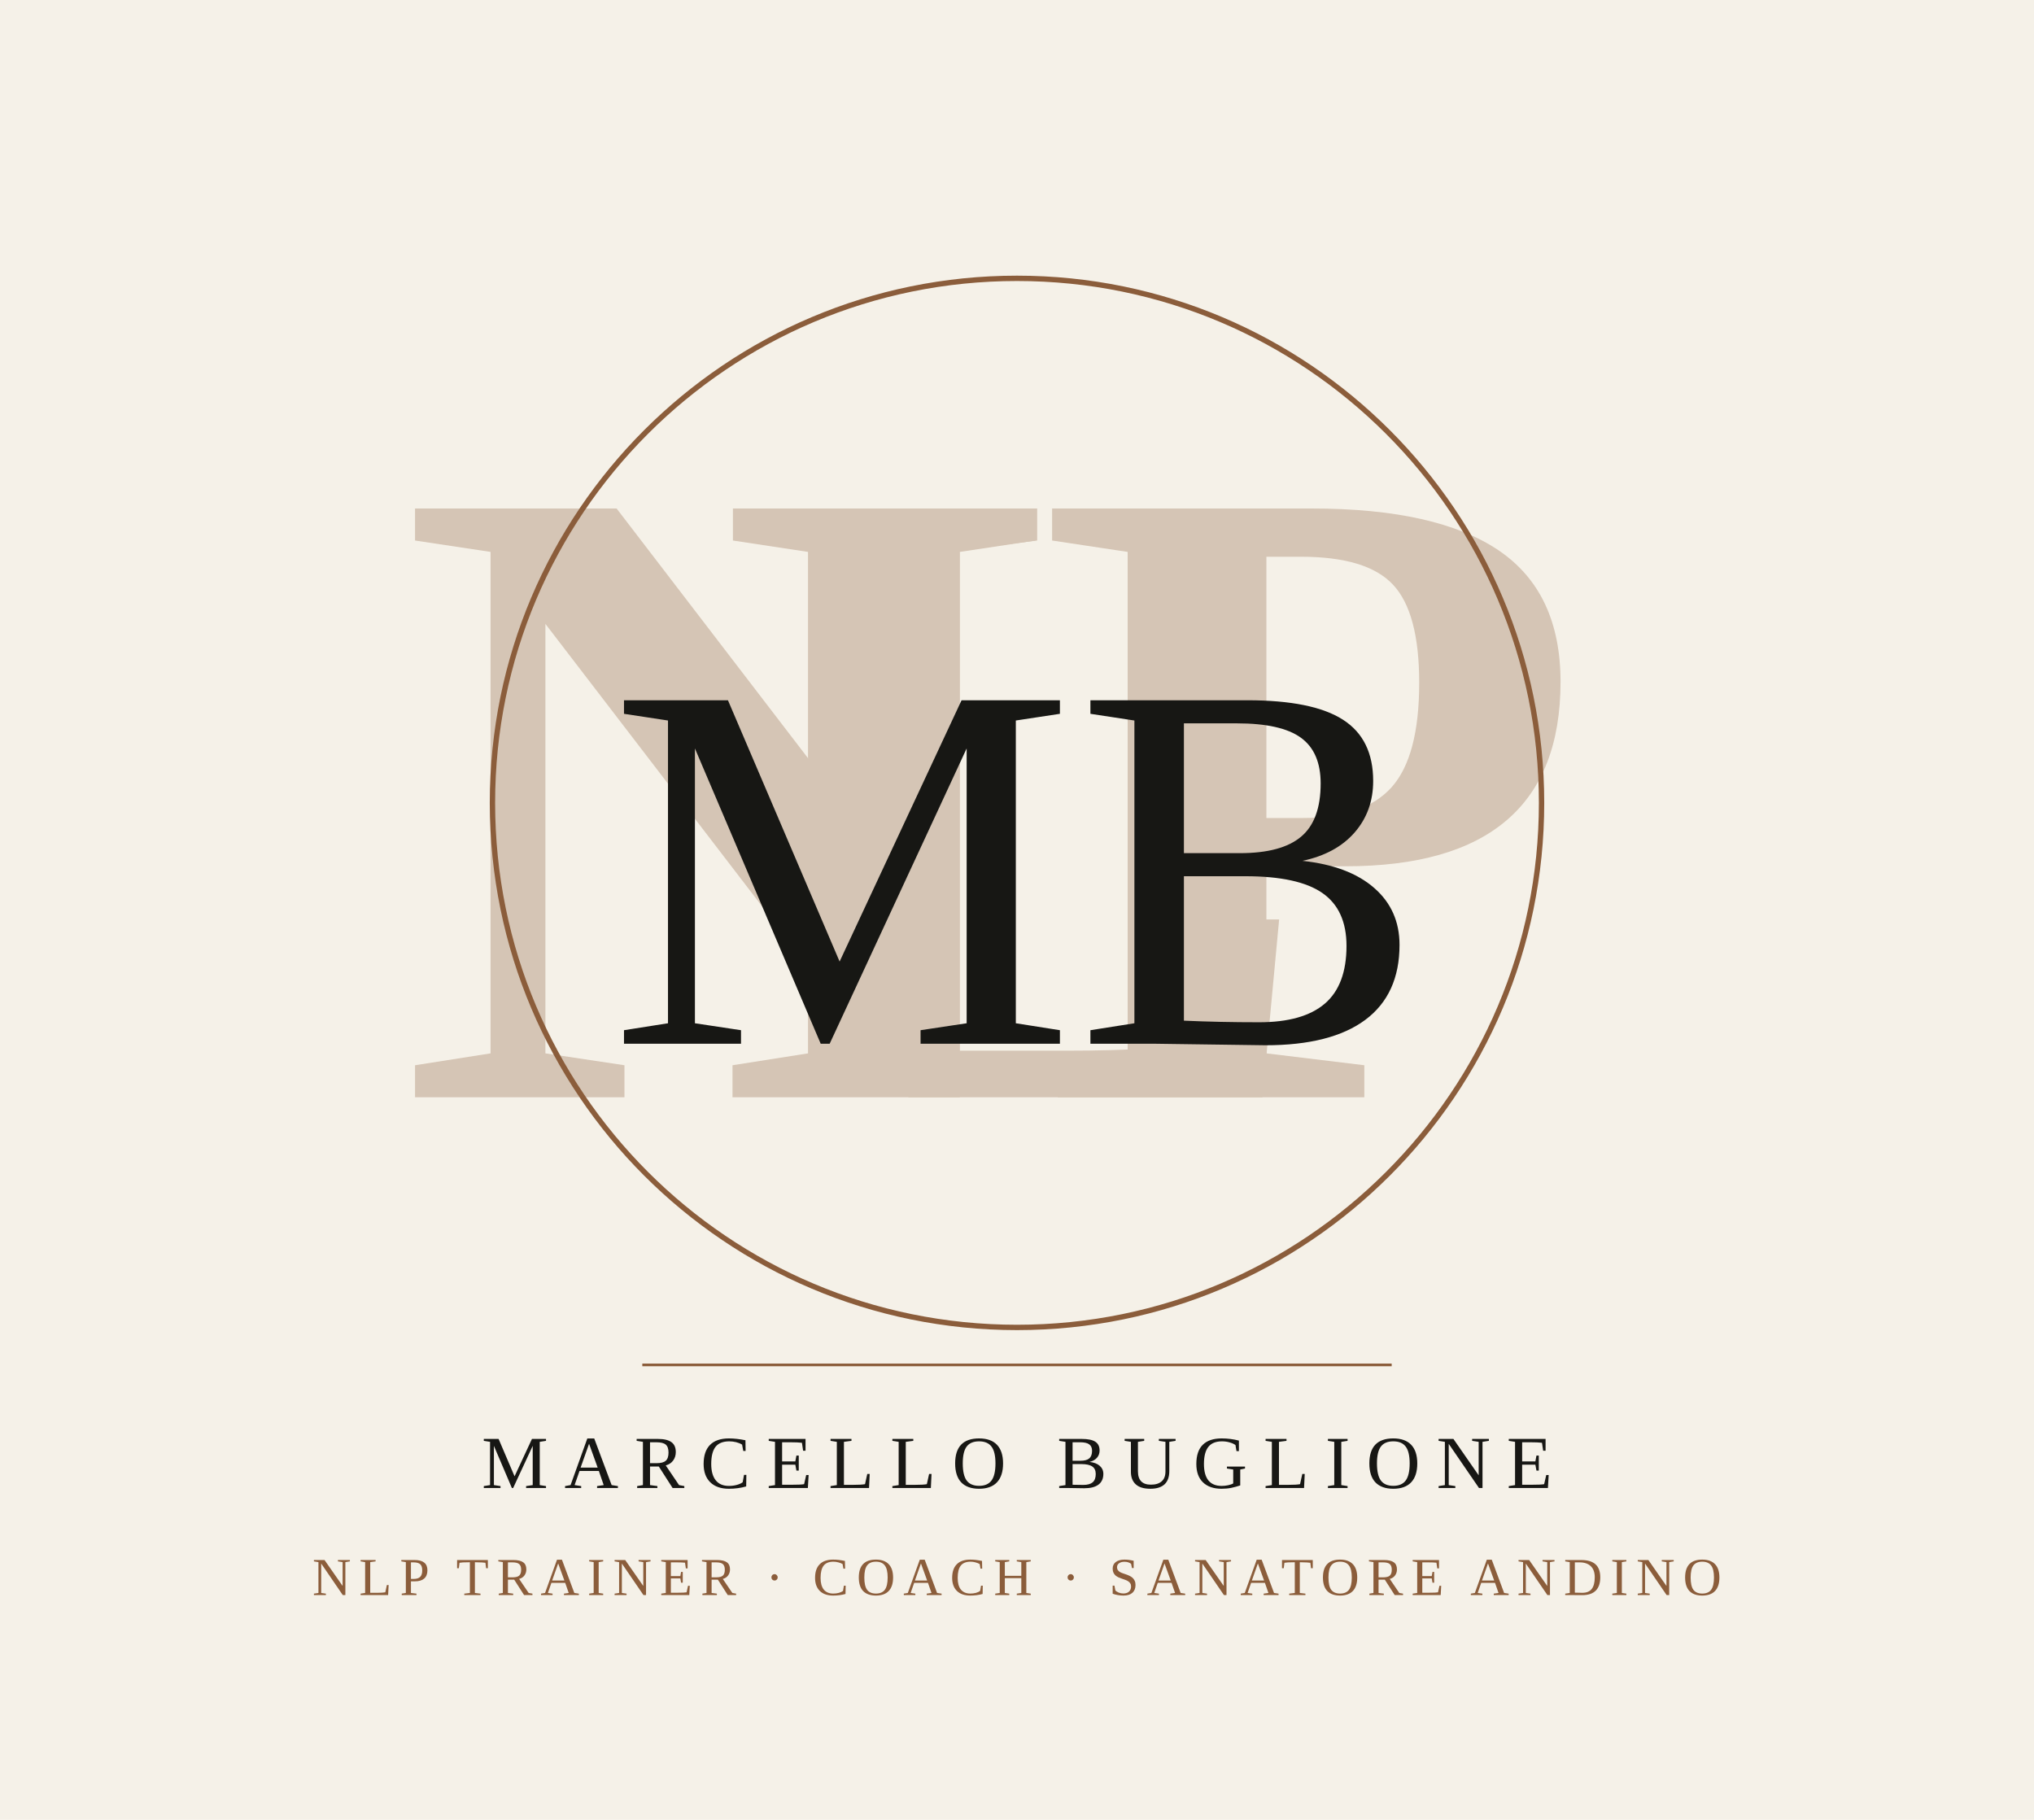
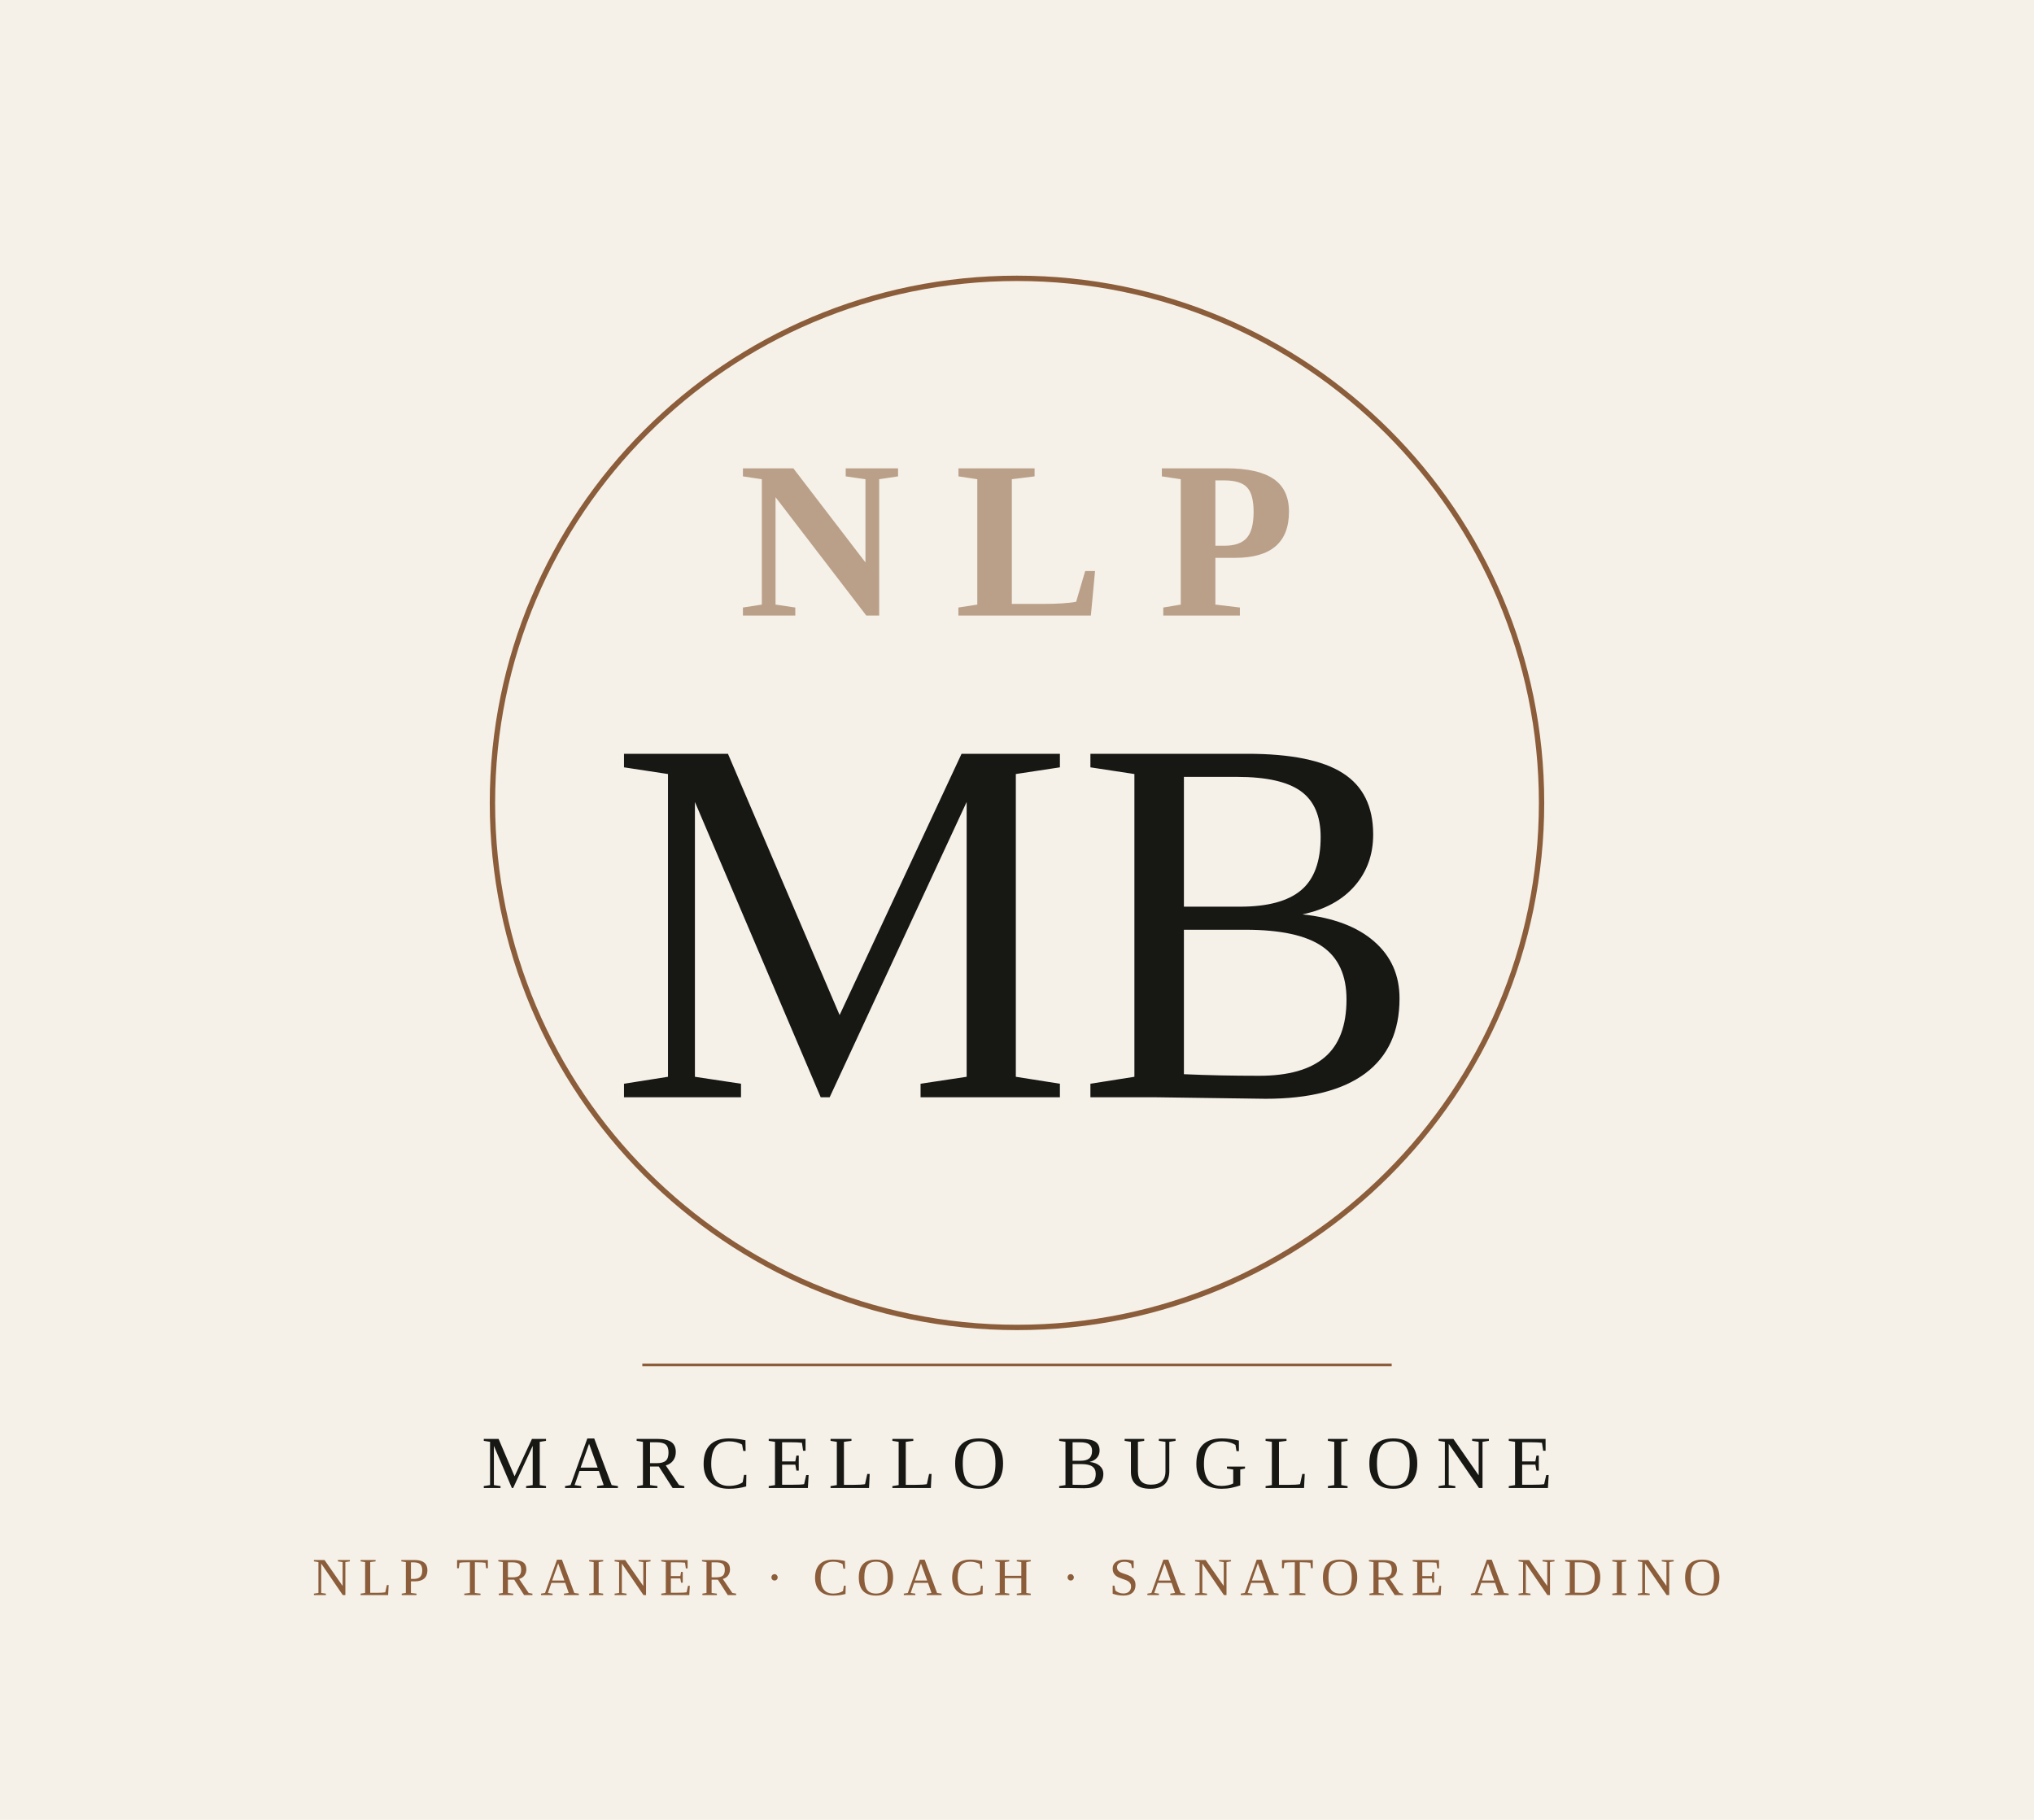
<svg xmlns="http://www.w3.org/2000/svg" viewBox="0 0 380 340" width="380" height="340">
  <style>
.mb-serif{font-family:'Playfair Display', Georgia, 'Times New Roman', serif;}
</style>
  <rect x="0" y="0" width="380" height="340" fill="#f5f1e8" />
  <circle cx="190" cy="150" r="98" fill="none" stroke="#8b5d3b" stroke-width="1" />
-   <g opacity="0.3">
-     <text x="135" y="205" text-anchor="middle" class="mb-serif" font-size="168" font-weight="700" fill="#8b5d3b">N</text>
-     <text x="190" y="205" text-anchor="middle" class="mb-serif" font-size="168" font-weight="700" fill="#8b5d3b">L</text>
-     <text x="245" y="205" text-anchor="middle" class="mb-serif" font-size="168" font-weight="700" fill="#8b5d3b">P</text>
-   </g>
-   <text x="190" y="195" text-anchor="middle" class="mb-serif" font-size="98" font-weight="500" fill="#171714">MB</text>
+   <text x="190" y="115" text-anchor="middle" class="mb-serif" font-size="42" font-weight="700" letter-spacing="10" fill="#8b5d3b" opacity="0.55">NLP</text>
+   <text x="190" y="205" text-anchor="middle" class="mb-serif" font-size="98" font-weight="500" fill="#171714">MB</text>
  <line x1="120" y1="255" x2="260" y2="255" stroke="#8b5d3b" stroke-width="0.5" />
  <text x="190" y="278" text-anchor="middle" class="mb-serif" font-size="14" letter-spacing="3" fill="#171714">MARCELLO BUGLIONE</text>
  <text x="190" y="298" text-anchor="middle" class="mb-serif" font-size="10" letter-spacing="1.5" fill="#8b5d3b">NLP TRAINER · COACH · SANATORE ANDINO</text>
</svg>
